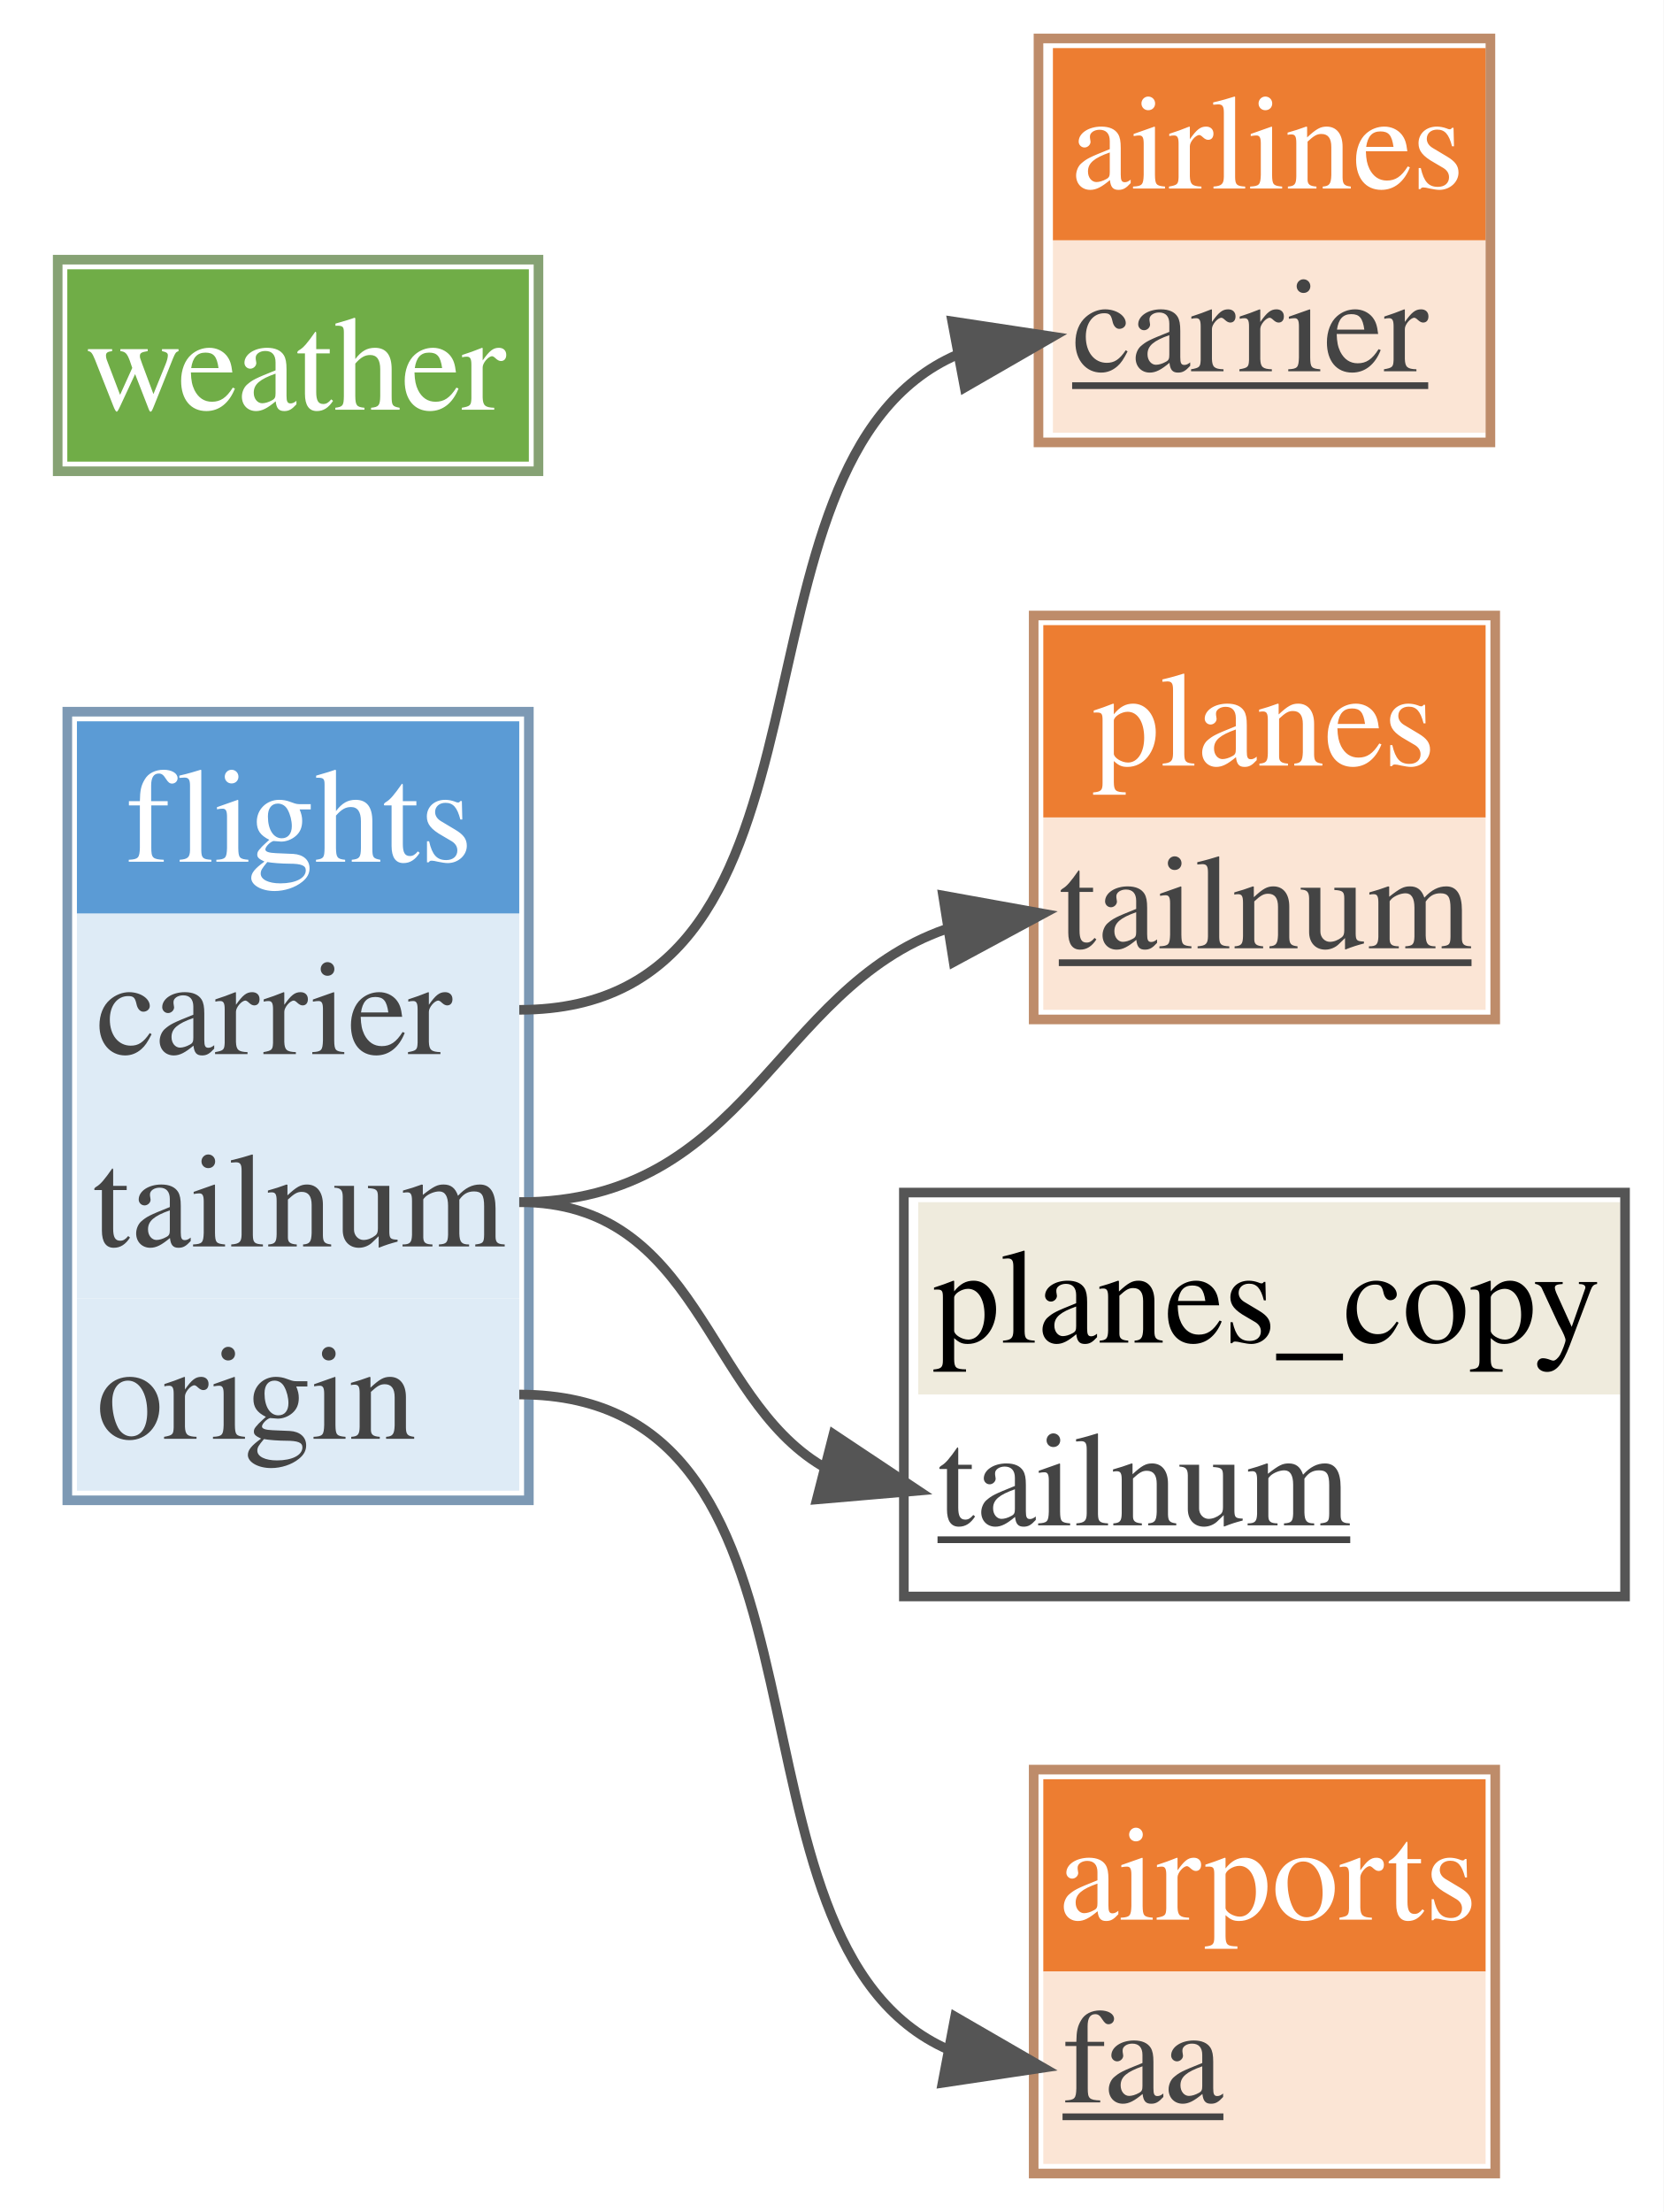
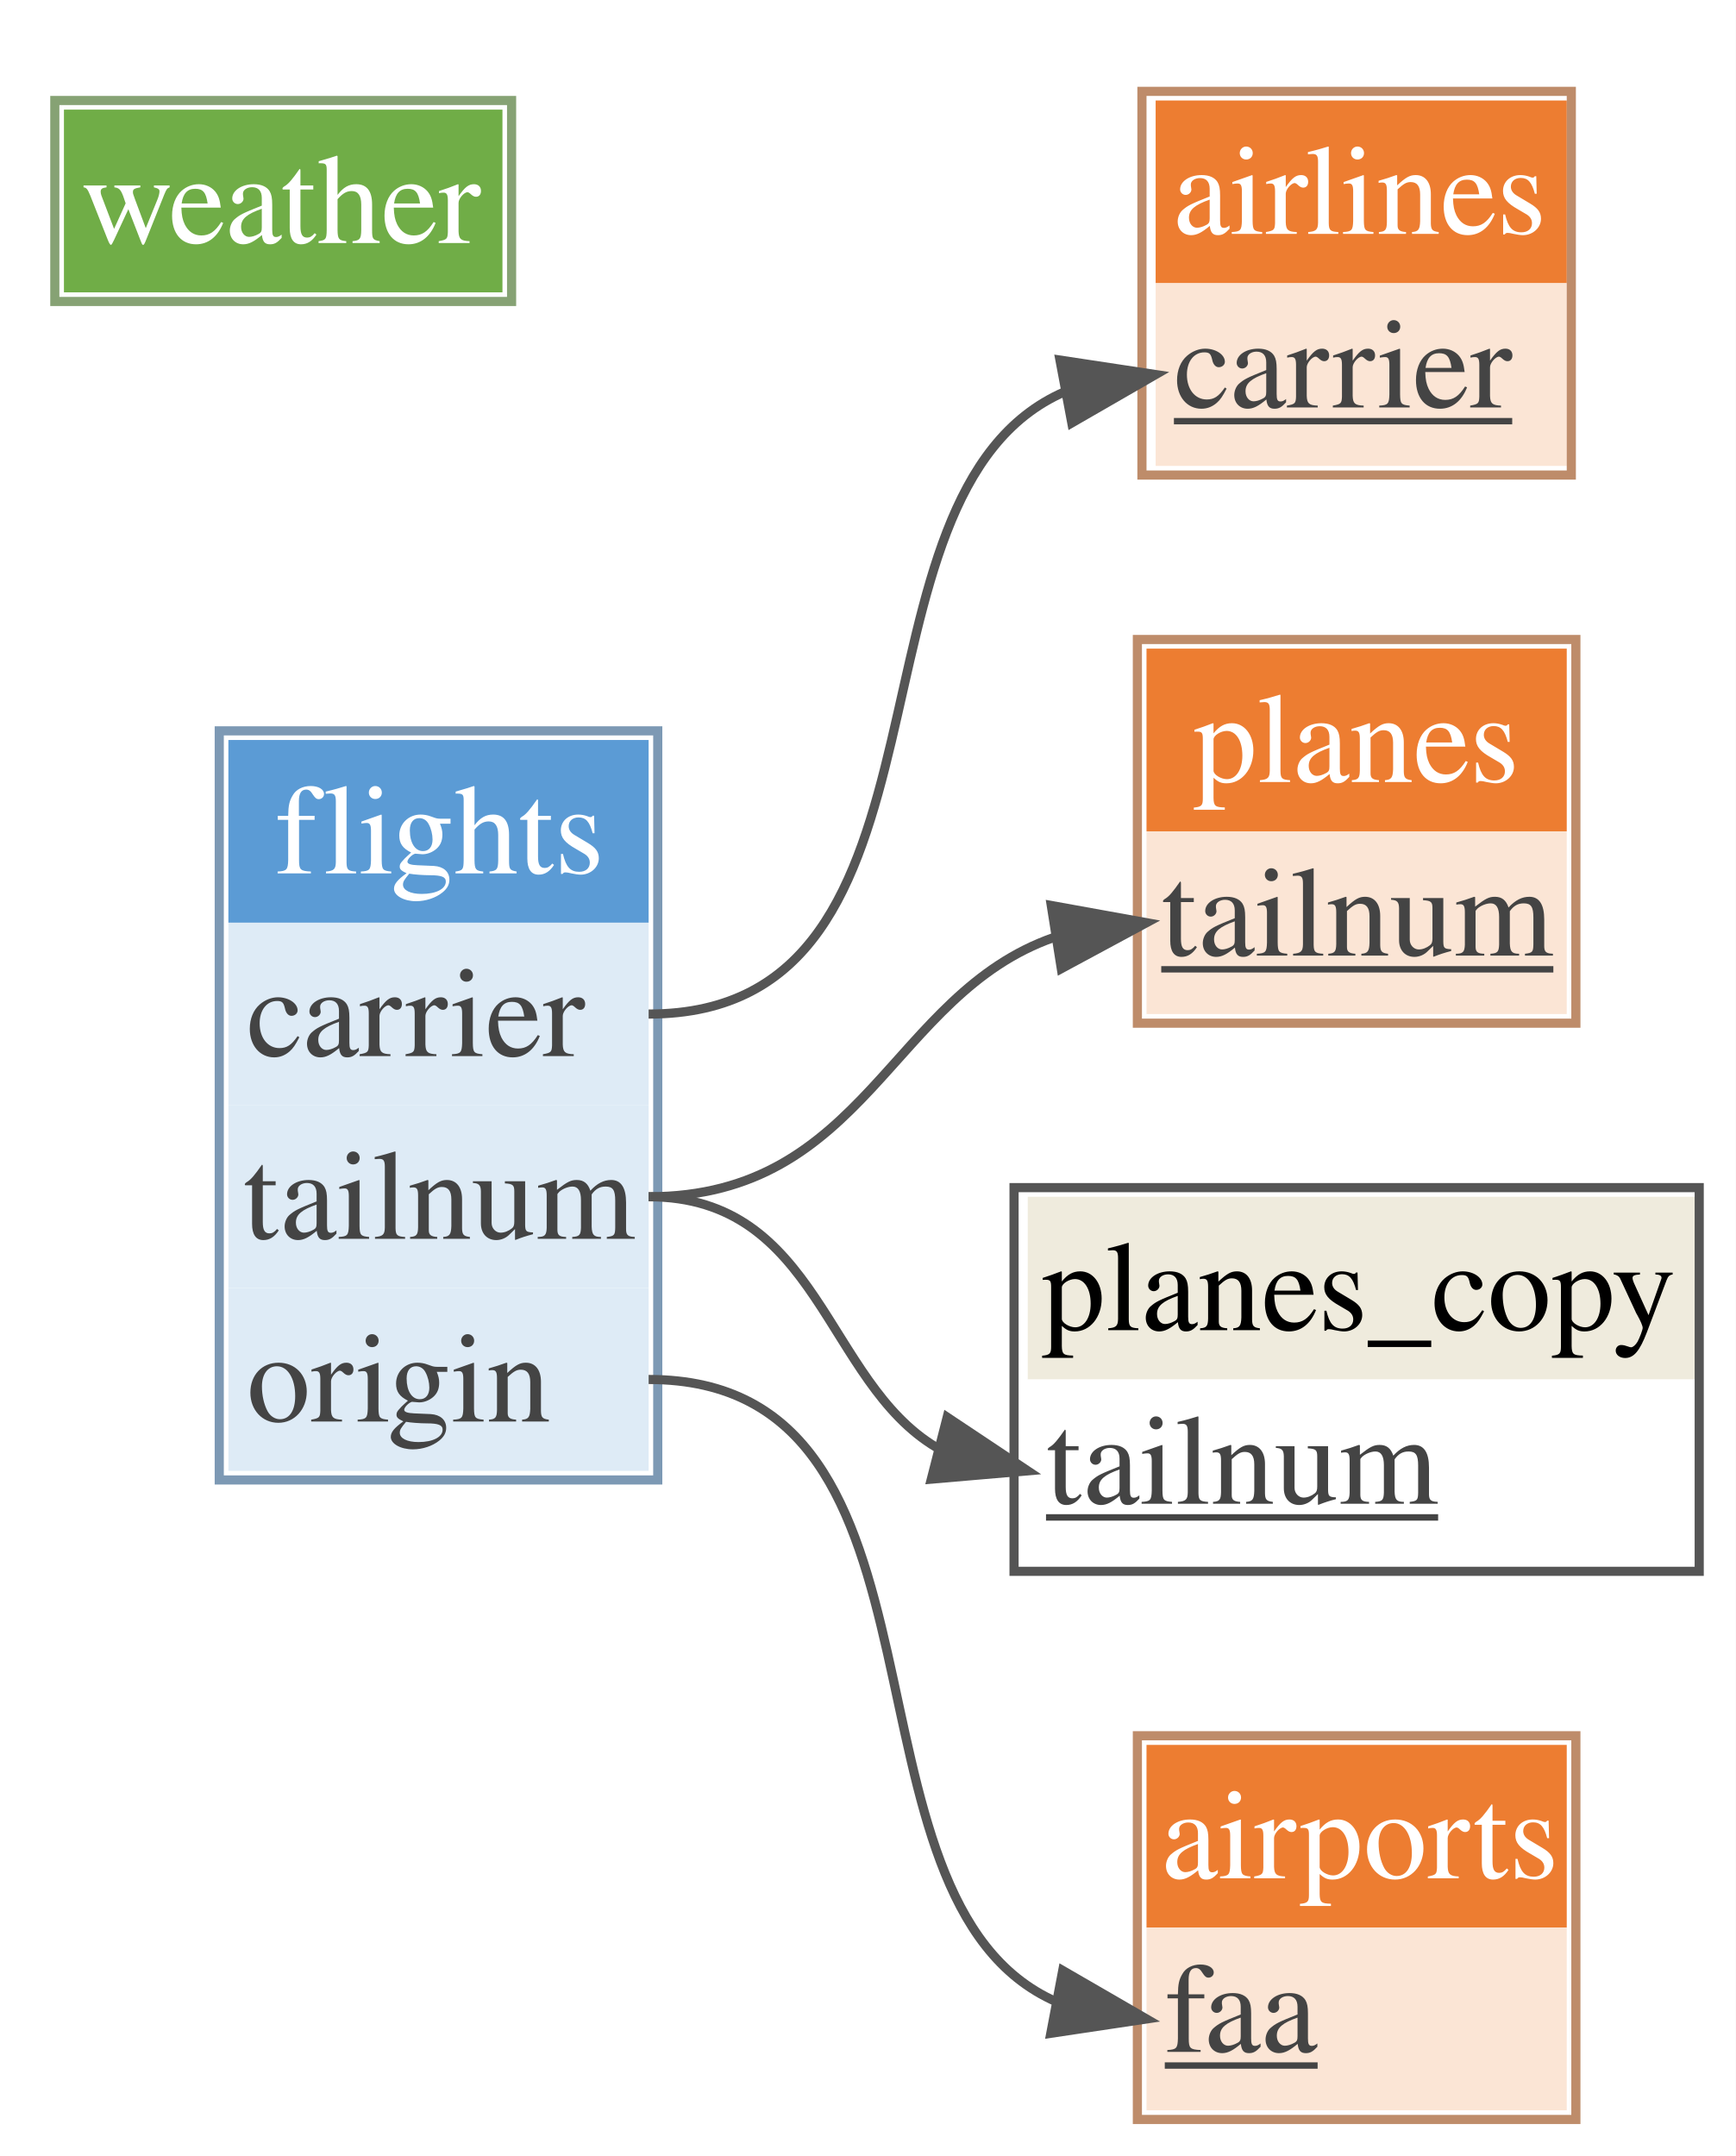
- <svg xmlns="http://www.w3.org/2000/svg" xmlns:xlink="http://www.w3.org/1999/xlink" width="173pt" height="230pt" viewBox="0.00 0.00 173.00 230.00">
-   <g id="graph0" class="graph" transform="scale(1 1) rotate(0) translate(4 226)">
+ <svg xmlns="http://www.w3.org/2000/svg" xmlns:xlink="http://www.w3.org/1999/xlink" width="190pt" height="236pt" viewBox="0.00 0.00 190.00 236.00">
+   <g id="graph0" class="graph" transform="scale(1 1) rotate(0) translate(4 232)">
    <g id="a_graph0">
      <a xlink:title="Data Model">
-         <polygon fill="#ffffff" stroke="transparent" points="-4,4 -4,-226 169,-226 169,4 -4,4" />
+         <polygon fill="#ffffff" stroke="transparent" points="-4,4 -4,-232 186,-232 186,4 -4,4" />
      </a>
    </g>
    <g id="node1" class="node">
-       <polygon fill="#ed7d31" stroke="transparent" points="105.5,-201 105.5,-221 150.5,-221 150.5,-201 105.5,-201" />
-       <text text-anchor="start" x="107.397" y="-206.4" font-family="Times,serif" font-size="14.00" fill="#ffffff">airlines</text>
-       <polygon fill="#fbe5d5" stroke="transparent" points="105.5,-181 105.5,-201 150.5,-201 150.5,-181 105.5,-181" />
-       <text text-anchor="start" x="107.5" y="-187.4" font-family="Times,serif" text-decoration="underline" font-size="14.00" fill="#444444">carrier</text>
-       <polygon fill="none" stroke="#9e5320" stroke-opacity="0.667" points="104,-180 104,-222 151,-222 151,-180 104,-180" />
+       <polygon fill="#ed7d31" stroke="transparent" points="122.5,-201 122.5,-221 167.5,-221 167.5,-201 122.5,-201" />
+       <text text-anchor="start" x="124.397" y="-206.4" font-family="Times,serif" font-size="14.00" fill="#ffffff">airlines</text>
+       <polygon fill="#fbe5d5" stroke="transparent" points="122.5,-181 122.5,-201 167.5,-201 167.5,-181 122.5,-181" />
+       <text text-anchor="start" x="124.5" y="-187.4" font-family="Times,serif" text-decoration="underline" font-size="14.00" fill="#444444">carrier</text>
+       <polygon fill="none" stroke="#9e5320" stroke-opacity="0.667" points="121,-180 121,-222 168,-222 168,-180 121,-180" />
    </g>
    <g id="node2" class="node">
-       <polygon fill="#ed7d31" stroke="transparent" points="104.5,-21 104.5,-41 150.5,-41 150.5,-21 104.5,-21" />
-       <text text-anchor="start" x="106.119" y="-26.4" font-family="Times,serif" font-size="14.00" fill="#ffffff">airports</text>
-       <polygon fill="#fbe5d5" stroke="transparent" points="104.5,-1 104.5,-21 150.5,-21 150.5,-1 104.5,-1" />
-       <text text-anchor="start" x="106.5" y="-7.4" font-family="Times,serif" text-decoration="underline" font-size="14.00" fill="#444444">faa</text>
-       <polygon fill="none" stroke="#9e5320" stroke-opacity="0.667" points="103.5,0 103.5,-42 151.5,-42 151.5,0 103.5,0" />
+       <polygon fill="#ed7d31" stroke="transparent" points="121.5,-21 121.5,-41 167.5,-41 167.5,-21 121.5,-21" />
+       <text text-anchor="start" x="123.119" y="-26.4" font-family="Times,serif" font-size="14.00" fill="#ffffff">airports</text>
+       <polygon fill="#fbe5d5" stroke="transparent" points="121.5,-1 121.5,-21 167.5,-21 167.5,-1 121.5,-1" />
+       <text text-anchor="start" x="123.5" y="-7.4" font-family="Times,serif" text-decoration="underline" font-size="14.00" fill="#444444">faa</text>
+       <polygon fill="none" stroke="#9e5320" stroke-opacity="0.667" points="120.5,0 120.5,-42 168.5,-42 168.5,0 120.5,0" />
    </g>
    <g id="node3" class="node">
-       <polygon fill="#5b9bd5" stroke="transparent" points="4,-131 4,-151 50,-151 50,-131 4,-131" />
-       <text text-anchor="start" x="9.111" y="-136.4" font-family="Times,serif" font-size="14.00" fill="#ffffff">flights</text>
-       <polygon fill="#deebf6" stroke="transparent" points="4,-111 4,-131 50,-131 50,-111 4,-111" />
-       <text text-anchor="start" x="6" y="-116.4" font-family="Times,serif" font-size="14.00" fill="#444444">carrier</text>
-       <polygon fill="#deebf6" stroke="transparent" points="4,-91 4,-111 50,-111 50,-91 4,-91" />
-       <text text-anchor="start" x="5.612" y="-96.4" font-family="Times,serif" font-size="14.00" fill="#444444">tailnum</text>
-       <polygon fill="#deebf6" stroke="transparent" points="4,-71 4,-91 50,-91 50,-71 4,-71" />
-       <text text-anchor="start" x="6" y="-76.4" font-family="Times,serif" font-size="14.00" fill="#444444">origin</text>
-       <polygon fill="none" stroke="#3c678e" stroke-opacity="0.667" points="3,-70 3,-152 51,-152 51,-70 3,-70" />
+       <polygon fill="#5b9bd5" stroke="transparent" points="21,-131 21,-151 67,-151 67,-131 21,-131" />
+       <text text-anchor="start" x="26.111" y="-136.4" font-family="Times,serif" font-size="14.00" fill="#ffffff">flights</text>
+       <polygon fill="#deebf6" stroke="transparent" points="21,-111 21,-131 67,-131 67,-111 21,-111" />
+       <text text-anchor="start" x="23" y="-116.4" font-family="Times,serif" font-size="14.00" fill="#444444">carrier</text>
+       <polygon fill="#deebf6" stroke="transparent" points="21,-91 21,-111 67,-111 67,-91 21,-91" />
+       <text text-anchor="start" x="22.611" y="-96.4" font-family="Times,serif" font-size="14.00" fill="#444444">tailnum</text>
+       <polygon fill="#deebf6" stroke="transparent" points="21,-71 21,-91 67,-91 67,-71 21,-71" />
+       <text text-anchor="start" x="23" y="-76.4" font-family="Times,serif" font-size="14.00" fill="#444444">origin</text>
+       <polygon fill="none" stroke="#3c678e" stroke-opacity="0.667" points="20,-70 20,-152 68,-152 68,-70 20,-70" />
    </g>
    <g id="edge1" class="edge">
-       <path fill="none" stroke="#555555" d="M50,-121C85.826,-121 69.859,-177.996 95.57,-189.128" />
-       <polygon fill="#555555" stroke="#555555" points="95.025,-192.587 105.5,-191 96.322,-185.708 95.025,-192.587" />
+       <path fill="none" stroke="#555555" d="M67,-121C102.826,-121 86.859,-177.996 112.57,-189.128" />
+       <polygon fill="#555555" stroke="#555555" points="112.025,-192.587 122.5,-191 113.322,-185.708 112.025,-192.587" />
    </g>
    <g id="edge2" class="edge">
-       <path fill="none" stroke="#555555" d="M50,-81C85.578,-81 69.22,-24.004 94.655,-12.872" />
-       <polygon fill="#555555" stroke="#555555" points="95.33,-16.307 104.5,-11 94.022,-9.43 95.33,-16.307" />
+       <path fill="none" stroke="#555555" d="M67,-81C102.578,-81 86.22,-24.004 111.655,-12.872" />
+       <polygon fill="#555555" stroke="#555555" points="112.33,-16.307 121.5,-11 111.022,-9.43 112.33,-16.307" />
    </g>
    <g id="node4" class="node">
-       <polygon fill="#ed7d31" stroke="transparent" points="104.5,-141 104.5,-161 150.5,-161 150.5,-141 104.5,-141" />
-       <text text-anchor="start" x="109.618" y="-146.4" font-family="Times,serif" font-size="14.00" fill="#ffffff">planes</text>
-       <polygon fill="#fbe5d5" stroke="transparent" points="104.5,-121 104.5,-141 150.5,-141 150.5,-121 104.5,-121" />
-       <text text-anchor="start" x="106.112" y="-127.4" font-family="Times,serif" text-decoration="underline" font-size="14.00" fill="#444444">tailnum</text>
-       <polygon fill="none" stroke="#9e5320" stroke-opacity="0.667" points="103.5,-120 103.5,-162 151.5,-162 151.5,-120 103.5,-120" />
+       <polygon fill="#ed7d31" stroke="transparent" points="121.5,-141 121.5,-161 167.5,-161 167.5,-141 121.5,-141" />
+       <text text-anchor="start" x="126.618" y="-146.4" font-family="Times,serif" font-size="14.00" fill="#ffffff">planes</text>
+       <polygon fill="#fbe5d5" stroke="transparent" points="121.5,-121 121.5,-141 167.5,-141 167.5,-121 121.5,-121" />
+       <text text-anchor="start" x="123.112" y="-127.4" font-family="Times,serif" text-decoration="underline" font-size="14.00" fill="#444444">tailnum</text>
+       <polygon fill="none" stroke="#9e5320" stroke-opacity="0.667" points="120.5,-120 120.5,-162 168.5,-162 168.5,-120 120.5,-120" />
    </g>
    <g id="edge3" class="edge">
-       <path fill="none" stroke="#555555" d="M50,-101C73.761,-101 76.513,-123.156 94.365,-129.387" />
-       <polygon fill="#555555" stroke="#555555" points="94.074,-132.885 104.5,-131 95.174,-125.972 94.074,-132.885" />
+       <path fill="none" stroke="#555555" d="M67,-101C90.761,-101 93.513,-123.156 111.365,-129.387" />
+       <polygon fill="#555555" stroke="#555555" points="111.074,-132.885 121.5,-131 112.174,-125.972 111.074,-132.885" />
    </g>
    <g id="node5" class="node">
-       <polygon fill="#efebdd" stroke="transparent" points="91.5,-81 91.5,-101 164.5,-101 164.5,-81 91.5,-81" />
-       <text text-anchor="start" x="93.01" y="-86.4" font-family="Times,serif" font-size="14.00" fill="#000000">planes_copy</text>
-       <polygon fill="#ffffff" stroke="transparent" points="91.5,-61 91.5,-81 164.5,-81 164.5,-61 91.5,-61" />
-       <text text-anchor="start" x="93.5" y="-67.4" font-family="Times,serif" text-decoration="underline" font-size="14.00" fill="#444444">tailnum</text>
-       <polygon fill="none" stroke="#555555" points="90,-60 90,-102 165,-102 165,-60 90,-60" />
+       <polygon fill="#efebdd" stroke="transparent" points="108.5,-81 108.5,-101 181.5,-101 181.5,-81 108.5,-81" />
+       <text text-anchor="start" x="110.01" y="-86.4" font-family="Times,serif" font-size="14.00" fill="#000000">planes_copy</text>
+       <polygon fill="#ffffff" stroke="transparent" points="108.5,-61 108.5,-81 181.5,-81 181.5,-61 108.5,-61" />
+       <text text-anchor="start" x="110.5" y="-67.4" font-family="Times,serif" text-decoration="underline" font-size="14.00" fill="#444444">tailnum</text>
+       <polygon fill="none" stroke="#555555" points="107,-60 107,-102 182,-102 182,-60 107,-60" />
    </g>
    <g id="edge4" class="edge">
-       <path fill="none" stroke="#555555" d="M50,-101C68.67,-101 69.32,-80.813 81.514,-73.558" />
-       <polygon fill="#555555" stroke="#555555" points="82.681,-76.872 91.5,-71 80.944,-70.091 82.681,-76.872" />
+       <path fill="none" stroke="#555555" d="M67,-101C85.67,-101 86.32,-80.813 98.514,-73.558" />
+       <polygon fill="#555555" stroke="#555555" points="99.681,-76.872 108.5,-71 97.944,-70.091 99.681,-76.872" />
    </g>
    <g id="node6" class="node">
-       <polygon fill="#70ad47" stroke="transparent" points="3,-178 3,-198 51,-198 51,-178 3,-178" />
-       <text text-anchor="start" x="4.849" y="-183.4" font-family="Times,serif" font-size="14.00" fill="#ffffff">weather</text>
-       <polygon fill="none" stroke="#4a732f" stroke-opacity="0.667" points="2,-177 2,-199 52,-199 52,-177 2,-177" />
+       <polygon fill="#70ad47" stroke="transparent" points="3,-200 3,-220 51,-220 51,-200 3,-200" />
+       <text text-anchor="start" x="4.849" y="-205.4" font-family="Times,serif" font-size="14.00" fill="#ffffff">weather</text>
+       <polygon fill="none" stroke="#4a732f" stroke-opacity="0.667" points="2,-199 2,-221 52,-221 52,-199 2,-199" />
    </g>
  </g>
</svg>
